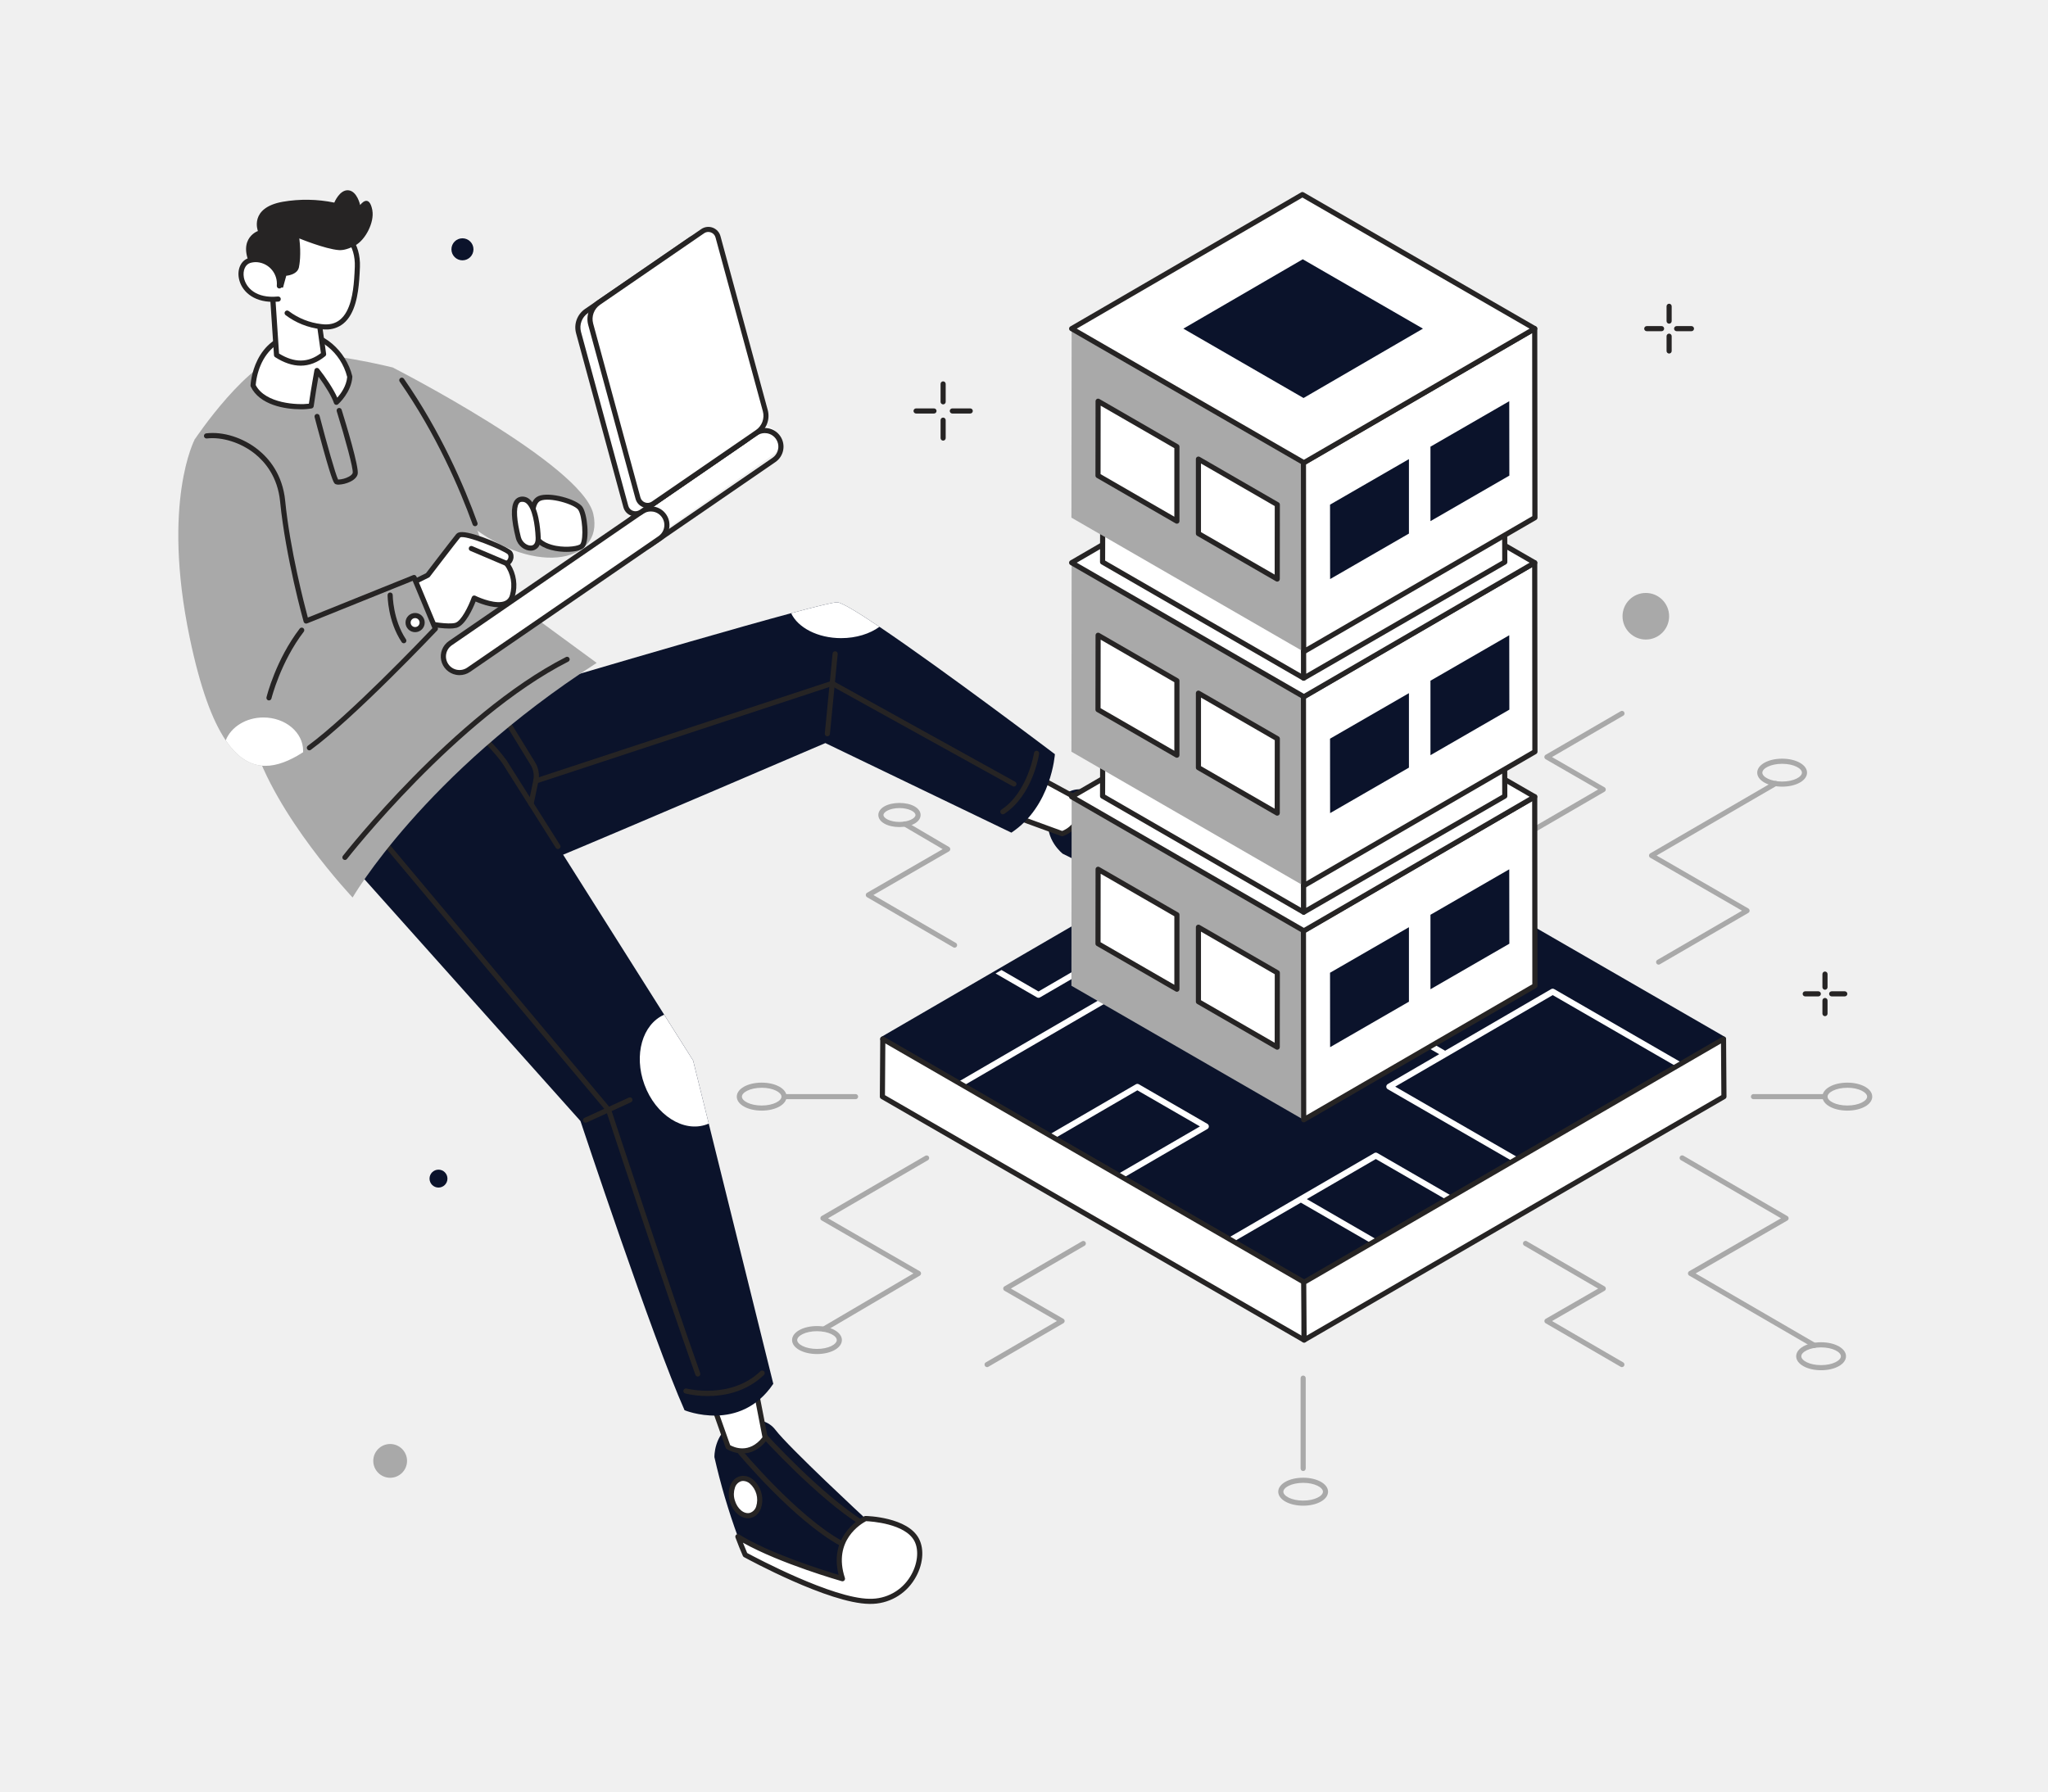
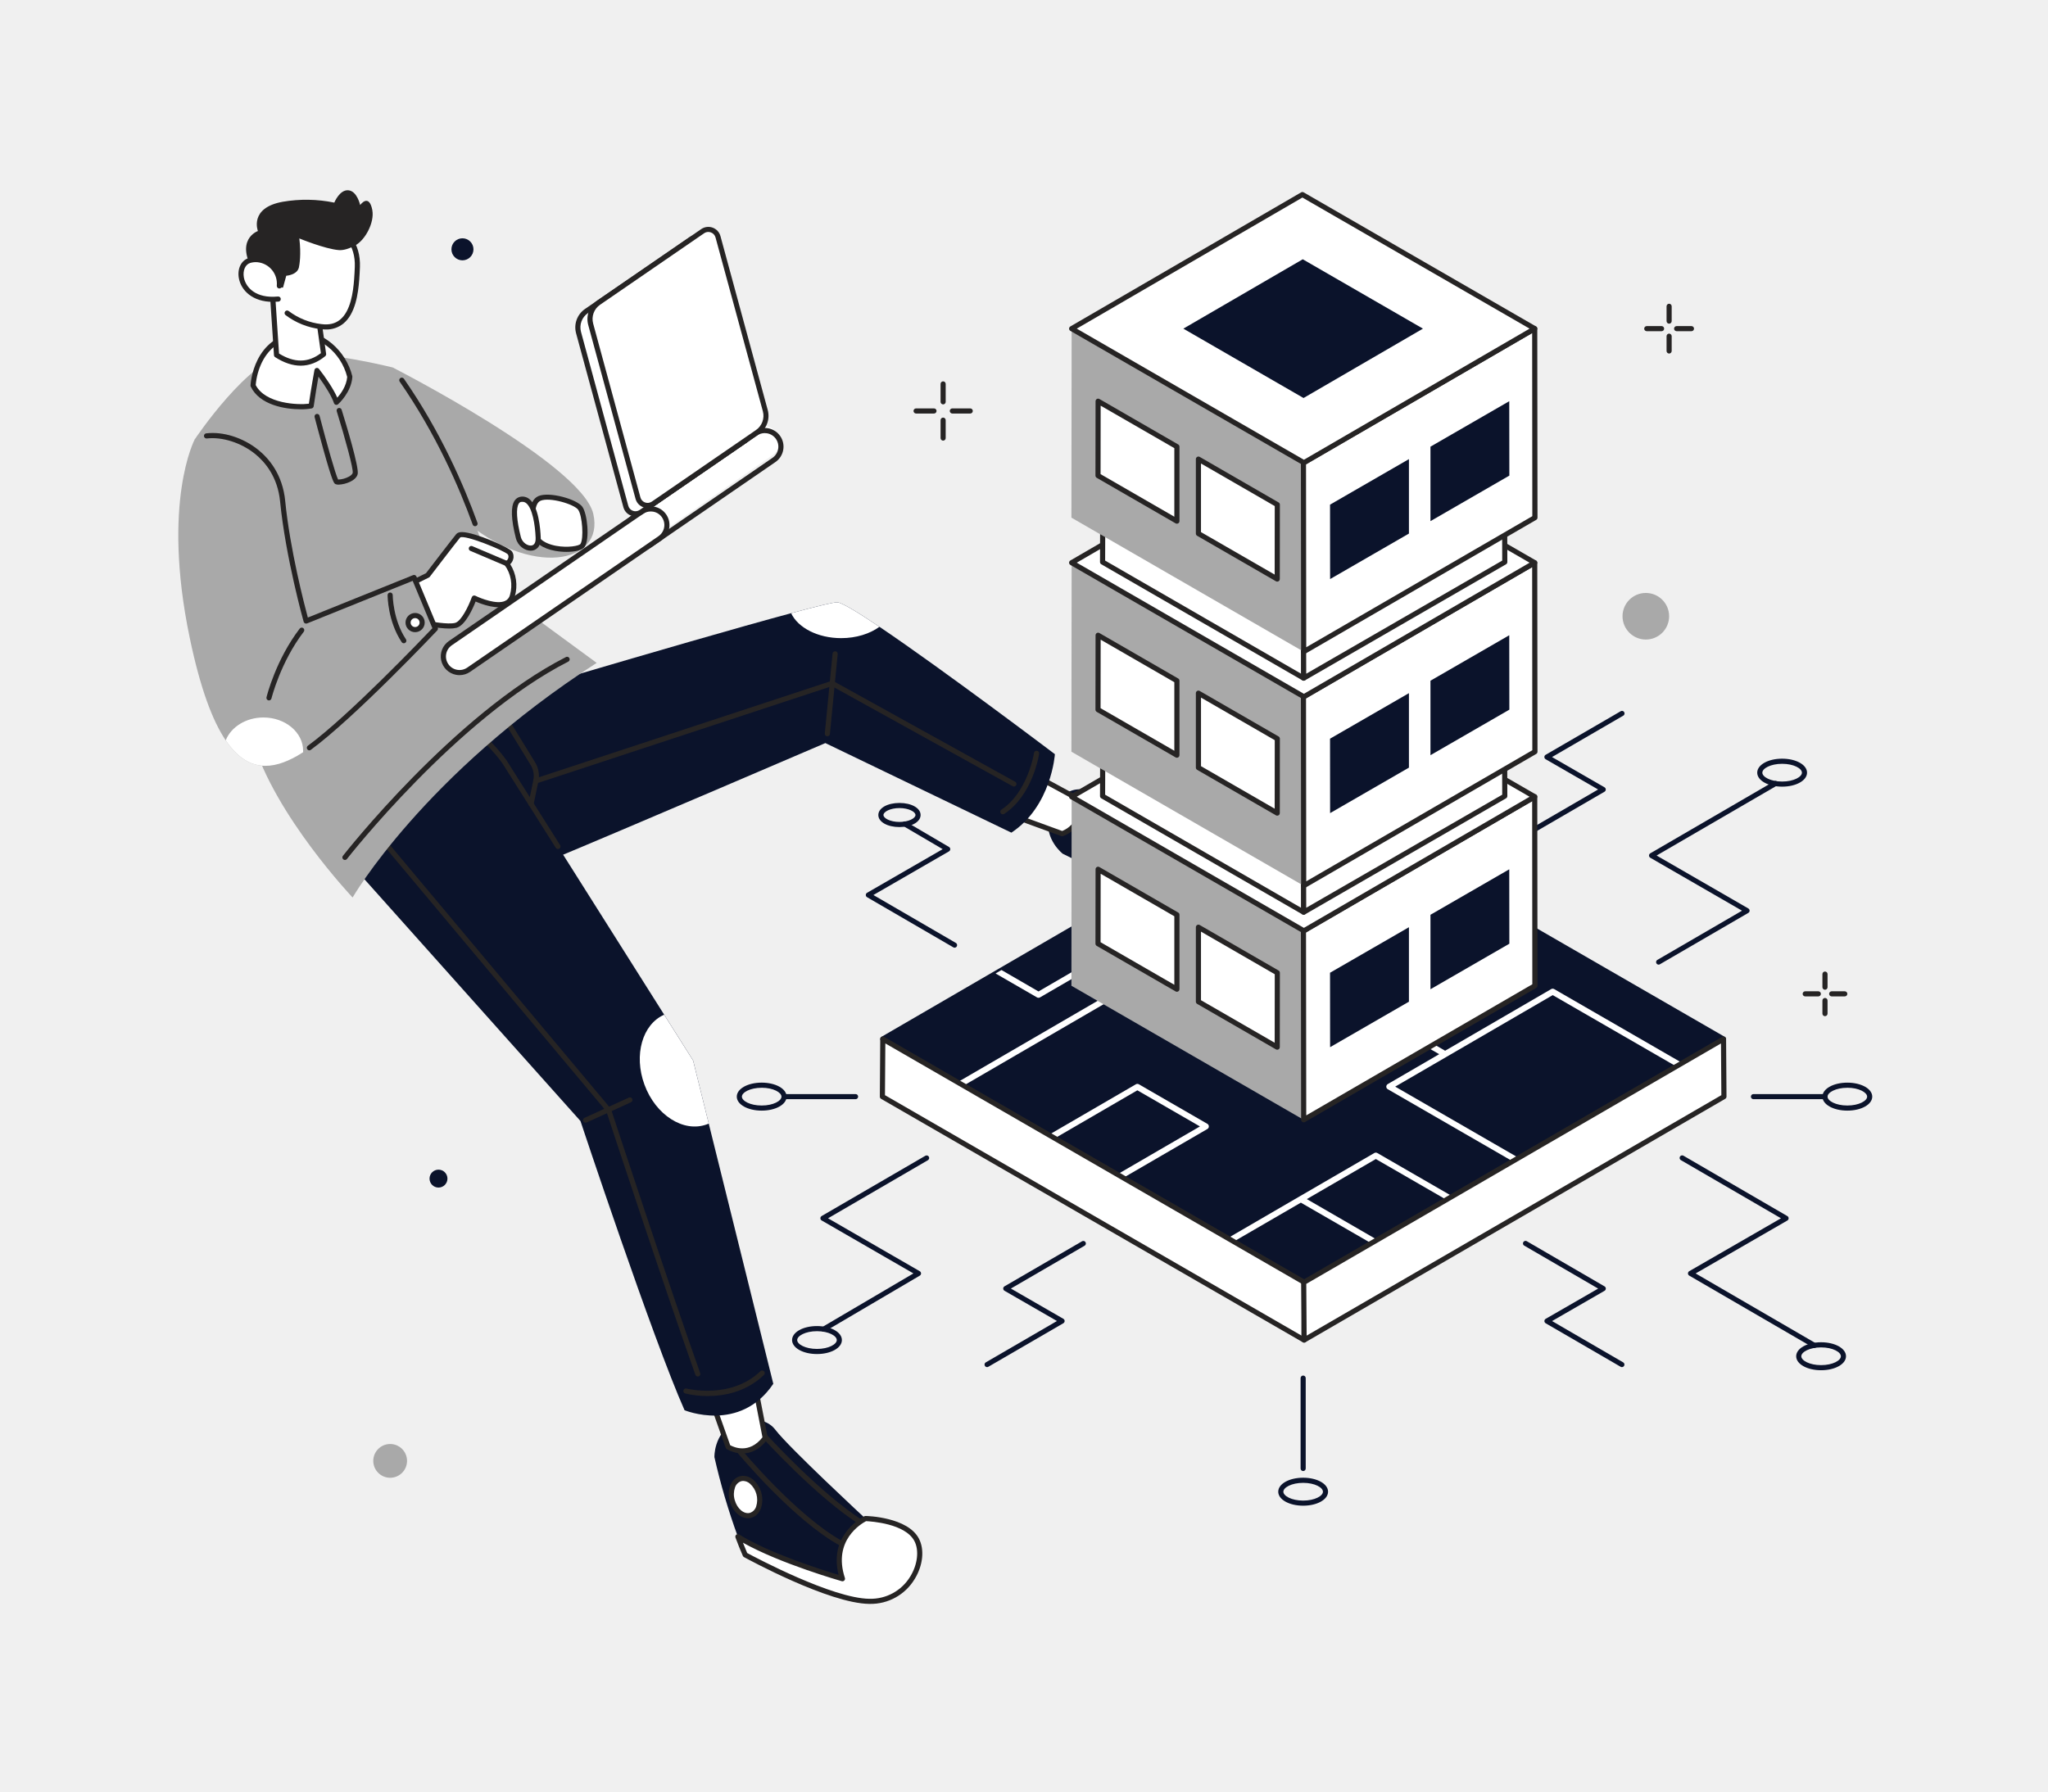
<svg xmlns="http://www.w3.org/2000/svg" id="LEFT_FEET" data-name="LEFT FEET" viewBox="0 0 1600 1400">
  <defs>
-     <style>.cls-1{fill:#0B132B;}.cls-2{fill:#fff;}.cls-3{fill:#262424;}.cls-4{fill:#a9a9a9;}.cls-5{fill:#a9a9a9;}.cls-6{isolation:isolate;}</style>
+     <style>.cls-1{fill:#0B132B;}.cls-2{fill:#fff;}.cls-3{fill:#262424;}.cls-4{fill:#a9a9a9;}.cls-5{fill:#0B132B;}.cls-6{isolation:isolate;}</style>
  </defs>
  <path class="cls-1" d="M994.17,645.56c-20.21,23.94-89.78,51.66-89.78,51.66-4.84-1.41-9.72-3-14.52-4.62a508.81,508.81,0,0,1-59.62-25.47s-14.3-11-11-28.55c0,0,7.33-22.48,24.92-21.79s98.24-10.09,98.24-10.09,20.68-24,38.32-20.23S1014.38,621.61,994.17,645.56Z" />
  <ellipse class="cls-2" cx="869.77" cy="668.23" rx="10.78" ry="14.83" transform="translate(-93.73 1192.35) rotate(-66.08)" />
  <path class="cls-3" d="M873,681.76a20.91,20.91,0,0,1-8.44-1.84,19.91,19.91,0,0,1-9.23-8c-2.06-3.57-2.41-7.31-1-10.54s4.44-5.49,8.47-6.35a19.92,19.92,0,0,1,12.1,1.49h0c8.48,3.76,13.06,12.07,10.2,18.51C883.24,679.36,878.49,681.76,873,681.76Zm-6.55-23.08a13.26,13.26,0,0,0-2.78.29,6.89,6.89,0,0,0-4.87,11,15.9,15.9,0,0,0,7.38,6.31c6.47,2.87,13.33,1.6,15.29-2.83s-1.7-10.36-8.17-13.23h0A17.06,17.06,0,0,0,866.47,658.68Z" />
  <path class="cls-3" d="M840.77,643.35a2,2,0,0,1,0-4c0.68,0,68-.27,105.77-15.24a2,2,0,1,1,1.47,3.72c-38.47,15.25-104.44,15.52-107.23,15.52h0Z" />
  <path class="cls-2" d="M994.17,645.56c-20.21,23.94-89.78,51.66-89.78,51.66-4.84-1.41-9.72-3-14.52-4.62,31.84-10.64,77.3-42.1,77.3-42.1-32.71-12.74-24.78-43.8-24.78-43.8s20.68-24,38.32-20.23S1014.38,621.61,994.17,645.56Z" />
  <path class="cls-3" d="M904.39,699.23a2,2,0,0,1-.56-0.08c-4.72-1.37-9.64-2.94-14.62-4.65a2,2,0,0,1,0-3.79c26.53-8.87,63.13-32.67,73.78-39.8-30-14-22.65-44.38-22.56-44.7a2,2,0,0,1,.42-0.81c0.88-1,21.66-24.85,40.25-20.88,9.45,2,18.17,10.92,22.21,22.7,4.74,13.82,2,28.27-7.64,39.64h0c-20.3,24-87.71,51.09-90.57,52.23A2,2,0,0,1,904.39,699.23ZM896,692.54c2.82,0.92,5.61,1.78,8.33,2.58,7-2.85,69.72-28.76,88.36-50.84a36.19,36.19,0,0,0,6.91-35.76c-3.54-10.31-11.27-18.38-19.25-20.08-15.17-3.24-33.45,16.31-36.07,19.22-0.84,3.88-5.21,29.74,23.67,41a2,2,0,0,1,.41,3.51C967.88,652.45,927.21,680.47,896,692.54Zm98.22-47h0Z" />
  <path class="cls-2" d="M797.43,639.66l32.38,11.82s18.28-5.65,13.07-26.82l-32.22-17.52Z" />
  <path class="cls-3" d="M829.81,653.48a2,2,0,0,1-.69-0.12l-32.38-11.82a2,2,0,0,1-1.17-2.63l13.23-32.52a2,2,0,0,1,2.81-1l32.22,17.52a2,2,0,0,1,1,1.28c5.61,22.74-14.21,29.15-14.42,29.21A2,2,0,0,1,829.81,653.48Zm-29.75-15,29.76,10.87c2.91-1.13,14.93-6.87,11.31-23.37l-29.46-16Z" />
  <path class="cls-1" d="M824.14,589.33s-2.66,40.66-34,61.33l-145.33-70s-160,68.67-214.67,91.33-196-54-90-112c0,0,195-58.51,277.93-80.82,19.92-5.37,33.36-8.64,36.07-8.51,3.53,0.17,16.1,7.81,32.93,19.14C736.92,523.36,824.14,589.33,824.14,589.33Z" />
  <path class="cls-2" d="M687.07,489.8c-7.48,5.45-18.12,8.86-29.93,8.86-18.29,0-33.79-8.19-39.07-19.49,19.92-5.37,33.36-8.64,36.07-8.51C657.67,470.83,670.24,478.47,687.07,489.8Z" />
  <path class="cls-3" d="M792.15,614.63a2,2,0,0,1-1-.25L649.94,536.17l-230.69,76a2,2,0,0,1-1.25-3.8L649.52,532.1a2,2,0,0,1,1.59.15l142,78.64A2,2,0,0,1,792.15,614.63Z" />
  <path class="cls-3" d="M646.37,575.36h-0.2a2,2,0,0,1-1.8-2.18l6.08-62.45a2,2,0,1,1,4,.39l-6.08,62.45A2,2,0,0,1,646.37,575.36Z" />
  <path class="cls-3" d="M783.48,636.33a2,2,0,0,1-1.11-3.67c20.65-13.66,25.41-44,25.46-44.29a2,2,0,0,1,4,.59c-0.2,1.32-5.05,32.38-27.21,47A2,2,0,0,1,783.48,636.33Z" />
  <path class="cls-1" d="M679.14,1251.33c-31.33-.34-97-36.34-97-36.34-2-4.63-3.9-9.38-5.68-14.14a508.81,508.81,0,0,1-18.32-62.19s-0.66-18,15-26.67c0,0,22-8.66,32.67,5.34s70.33,69.33,70.33,69.33,31.67,0.67,40,16.67S710.48,1251.66,679.14,1251.33Z" />
  <ellipse class="cls-2" cx="582.46" cy="1169.83" rx="10.78" ry="14.83" transform="translate(-293.52 200.08) rotate(-15.62)" />
  <path class="cls-3" d="M584.34,1186.4c-6,0-12-5.35-14.19-13.13a19.91,19.91,0,0,1,.27-12.19c1.44-3.86,4.1-6.51,7.51-7.46s7.06-.07,10.29,2.49a21,21,0,0,1,6.28,22.46c-1.44,3.86-4.1,6.51-7.51,7.47A9.82,9.82,0,0,1,584.34,1186.4Zm-3.7-29.15a6,6,0,0,0-1.62.22,7.58,7.58,0,0,0-4.84,5,15.89,15.89,0,0,0-.17,9.71c1.9,6.81,7.25,11.29,11.91,10a7.58,7.58,0,0,0,4.84-5,17,17,0,0,0-5-17.93A8.34,8.34,0,0,0,580.63,1157.25Z" />
  <path class="cls-3" d="M657.15,1208a2,2,0,0,1-1-.25c-36.25-20-78.46-70.66-80.24-72.81a2,2,0,0,1,3.08-2.55c0.43,0.52,43.51,52.27,79.09,71.86A2,2,0,0,1,657.15,1208Z" />
  <path class="cls-3" d="M673.81,1192.33a2,2,0,0,1-1.06-.3c-34.51-21.57-77-68.55-77.43-69a2,2,0,1,1,3-2.68c0.42,0.47,42.55,47,76.57,68.31A2,2,0,0,1,673.81,1192.33Z" />
  <path class="cls-2" d="M679.14,1251.33c-31.33-.34-97-36.34-97-36.34-2-4.63-3.9-9.38-5.68-14.14,28.48,17.78,81.68,32.81,81.68,32.81-11-33.33,18-47,18-47s31.67,0.67,40,16.67S710.48,1251.66,679.14,1251.33Z" />
  <path class="cls-3" d="M679.61,1253.33h-0.48c-31.47-.34-95.24-35.11-97.94-36.59a2,2,0,0,1-.87-1c-2-4.53-3.88-9.31-5.72-14.23a2,2,0,0,1,2.93-2.4c23.73,14.82,65.39,27.88,77.67,31.56-8.29-32,19.81-45.72,20.1-45.86a2,2,0,0,1,.9-0.19c1.34,0,33,.89,41.73,17.75,4.47,8.57,3.15,21-3.36,31.57A40.07,40.07,0,0,1,679.61,1253.33Zm-0.44-4a36.1,36.1,0,0,0,32-17.44c5.7-9.29,7-20.4,3.23-27.63-7.16-13.75-33.87-15.41-37.79-15.58-3.53,1.83-26.25,14.92-16.54,44.36a2,2,0,0,1-2.44,2.55c-0.5-.14-48-13.66-77.21-30.09,1.09,2.76,2.2,5.46,3.32,8.07,6.67,3.59,66.56,35.45,95.46,35.77h0Z" />
  <path class="cls-2" d="M557.31,1098.16l11.5,32.5s16,10.5,29-7l-7-36Z" />
  <path class="cls-3" d="M580.1,1135.75a25,25,0,0,1-12.38-3.42,2,2,0,0,1-.79-1l-11.5-32.5a2,2,0,0,1,1.29-2.58l33.5-10.5a2,2,0,0,1,2.56,1.53l7,36a2,2,0,0,1-.36,1.57C593.06,1133.41,586,1135.75,580.1,1135.75Zm-9.64-6.44c2.73,1.53,14.8,7.14,25.22-6.15l-6.4-32.92-29.39,9.21Z" />
  <path class="cls-1" d="M604.14,1081.33c-26,38.66-69.33,20.66-69.33,20.66-24.67-55.33-81.33-226-81.33-226l-184-206s-38-78.66,19.33-111.33,105.33,36.67,105.33,36.67L518.88,792.88l22.6,35.78L553.71,878Z" />
  <path class="cls-3" d="M435.91,663.47a2,2,0,0,1-1.69-.93L392.45,596.4c-0.08-.11-12.58-18-32-30.95a2,2,0,0,1,2.22-3.33,136.53,136.53,0,0,1,33.11,32.07l41.81,66.21A2,2,0,0,1,435.91,663.47Z" />
  <path class="cls-3" d="M414.88,630.17a2,2,0,0,1-2-2.41l3.75-17.91a16.59,16.59,0,0,0-2.11-12.13L387.11,553a2,2,0,0,1,3.41-2.09L418,595.62a20.57,20.57,0,0,1,2.62,15l-3.75,17.91A2,2,0,0,1,414.88,630.17Z" />
  <path class="cls-2" d="M553.71,878c-0.5.22-1,.43-1.53,0.62-18.14,6.67-40-7.25-48.72-31.09-8.5-23.14-1.59-47.14,15.42-54.61l22.6,35.78Z" />
  <path class="cls-3" d="M545.15,1075.66a2,2,0,0,1-1.88-1.33c-23.77-66.81-67-198-69.56-205.93L287.95,646.61A2,2,0,0,1,291,644L477,866.13a2,2,0,0,1,.37.66c0.45,1.37,45.27,137.69,69.65,206.2A2,2,0,0,1,545.15,1075.66Z" />
  <path class="cls-3" d="M457.48,877.33a2,2,0,0,1-.83-3.82l34.67-15.83a2,2,0,1,1,1.66,3.64l-34.67,15.83A2,2,0,0,1,457.48,877.33Z" />
  <path class="cls-3" d="M552.82,1090.9a74.09,74.09,0,0,1-17.52-2,2,2,0,0,1,1-3.87c0.34,0.09,34.56,8.75,57.77-13.51a2,2,0,0,1,2.77,2.89C582.84,1087.89,565.52,1090.9,552.82,1090.9Z" />
  <path class="cls-4" d="M306.81,287.16S454.5,362.55,463.5,401.55s-49.19,50.61-103.19,3.11S306.81,287.16,306.81,287.16Z" />
  <path class="cls-2" d="M421.48,389.5c-6.32,2.69-6.5,14.17-3.33,28s33.67,13.67,37,8.67,1.83-23.83-1.83-29S429.31,386.16,421.48,389.5Z" />
  <path class="cls-3" d="M442.61,431.26a50,50,0,0,1-8.86-.79c-9.88-1.81-16.12-6.26-17.55-12.54-2.7-11.79-4.11-26.62,4.5-30.29h0c8.54-3.63,30.05,2.44,34.25,8.35,4,5.68,5.83,25.33,1.87,31.27C455,430,449.06,431.26,442.61,431.26Zm-20.34-39.93c-4.59,2-5.41,11.57-2.17,25.71,1.48,6.46,10.54,8.79,14.37,9.49,9.27,1.7,18,0,19-1.49,2.72-4.08,1.51-22.07-1.8-26.73-3-4.23-22.16-10.07-29.42-7h0Z" />
  <path class="cls-2" d="M407,390.16c-8.39,1.4-4.33,20.83-2,30s16,12.5,15.5,0S417,388.5,407,390.16Z" />
  <path class="cls-3" d="M414.63,430.33c-4.61,0-10-3.61-11.59-9.68-3.77-14.79-4.13-24.67-1.07-29.35a6.84,6.84,0,0,1,4.68-3.12h0a8.5,8.5,0,0,1,7,1.89c7.09,5.77,8.52,22.91,8.8,30,0.34,8.48-5,9.93-6.65,10.17A8.26,8.26,0,0,1,414.63,430.33Zm-7.32-38.2a2.83,2.83,0,0,0-2,1.36c-2.31,3.55-1.73,13.09,1.6,26.17,1.1,4.32,5.31,7.06,8.33,6.62s3.32-4,3.23-6c-0.42-10.54-2.57-23.19-7.33-27.06a4.53,4.53,0,0,0-3.84-1h0Z" />
  <path class="cls-4" d="M275.48,701.33s55.33-96,190.67-183.33l-80-58.67s-18.67-90.17-79.33-172.17c0,0-52-13.17-82-10.5s-72.67,66.67-72.67,66.67,28,176.68,45.33,235.35S275.48,701.33,275.48,701.33Z" />
  <path class="cls-3" d="M264.54,378.72a6,6,0,0,1-2.36-.39c-1.22-.54-2.27-1-9.58-27.16-3.5-12.5-6.76-25-6.79-25.16a2,2,0,1,1,3.87-1c5.64,21.68,12.46,45.85,14.47,49.73a19.12,19.12,0,0,0,8.49-2.31c1.64-.92,2.67-1.95,2.91-2.9,0.63-3-5.85-26.86-12.47-48.17a2,2,0,0,1,3.82-1.19c3.26,10.51,13.82,45.18,12.53,50.33-0.58,2.31-2.57,4.35-5.77,5.91A23.36,23.36,0,0,1,264.54,378.72Z" />
  <path class="cls-3" d="M269.48,672a2,2,0,0,1-1.58-3.23c0.86-1.1,86.8-110.77,174.19-155.3a2,2,0,1,1,1.82,3.56c-86.6,44.12-172,153.09-172.84,154.19A2,2,0,0,1,269.48,672Z" />
  <path class="cls-3" d="M371.14,411.2a2,2,0,0,1-1.88-1.32c-10.19-28.2-28.35-70.46-57-111.65a2,2,0,1,1,3.29-2.28c28.87,41.54,47.18,84.15,57.45,112.57A2,2,0,0,1,371.14,411.2Z" />
  <path class="cls-2" d="M273.31,294.41c-0.74,11.26-10.47,20-10.47,20-2-6.18-8.5-16.43-15.17-24.88,0,0-2.76,15-4.55,27.69-7.37,1.55-37.09,1.37-45.37-16,0,0,1.37-37.33,37-40C250.07,260.14,268.42,274.3,273.31,294.41Z" />
  <path class="cls-3" d="M235,319.83c-12.35,0-32.2-3.31-39.09-17.73a2,2,0,0,1-.19-0.94c0-.39,1.86-39.15,38.84-41.88,17.16-1.27,35.78,14.59,40.66,34.65a2,2,0,0,1,.05.6c-0.78,11.94-10.71,21-11.13,21.34a2,2,0,0,1-3.23-.86c-1.61-4.87-6.31-12.85-12.1-20.68-1,5.41-2.56,14.84-3.74,23.15a2,2,0,0,1-1.57,1.68A44.86,44.86,0,0,1,235,319.83Zm-35.26-19c7.54,14.72,33.1,15.73,41.57,14.64,1.77-12.23,4.33-26.17,4.35-26.32a2,2,0,0,1,3.54-.88c5.24,6.64,11.3,15.67,14.32,22.49,2.7-3.07,7.15-9.13,7.73-16.18-5-20-22.82-32.32-36.4-31.31-14,1-24.18,7.72-30.21,19.86A50.62,50.62,0,0,0,199.78,300.83Z" />
  <path class="cls-2" d="M318.65,457.16l15.5-7.67s20-26.17,23.83-30.83,38.33,10.67,40.33,13.33,0.5,7.17-2.5,8.33a29,29,0,0,1,4.5,25.17c-4.17,14.67-29.83,1.83-29.83,1.83s-6.83,19.33-14.33,21.33-27.33-2.5-27.33-2.5Z" />
  <path class="cls-3" d="M351,491.16c-9.09,0-22-2.9-22.66-3.05a2,2,0,0,1-1.44-1.29l-10.17-29a2,2,0,0,1,1-2.45l15.08-7.46c2.55-3.33,20-26.12,23.59-30.52,0.93-1.13,2.5-1.66,4.78-1.6,10.09,0.22,36.46,12,38.7,15a7.17,7.17,0,0,1,1,6.33,8.11,8.11,0,0,1-2.27,3.75,31,31,0,0,1,3.6,25.17,10.73,10.73,0,0,1-6.15,7.26c-7.68,3.38-19.73-1.17-24.49-3.25-2.1,5.38-8,18.69-14.94,20.55A22.77,22.77,0,0,1,351,491.16Zm-20.7-6.71c6.11,1.31,19.89,3.72,25.3,2.28,4.72-1.26,10.46-13,13-20.07a2,2,0,0,1,2.78-1.12c4.23,2.11,16.62,7,23.11,4.1a6.81,6.81,0,0,0,3.91-4.69,26.8,26.8,0,0,0-4.12-23.35,2,2,0,0,1,.82-3.13,3.64,3.64,0,0,0,2-2.44,3.26,3.26,0,0,0-.35-2.83c-3.08-3.11-33.64-15.6-37.25-13.2-3.7,4.52-23.53,30.45-23.73,30.72a2,2,0,0,1-.7.58l-13.91,6.88Z" />
  <path class="cls-3" d="M395.81,442.33a2,2,0,0,1-.78-0.16l-27.5-11.67a2,2,0,1,1,1.56-3.68l27.5,11.67A2,2,0,0,1,395.81,442.33Z" />
  <path class="cls-4" d="M340.14,491.33s-70.21,74.45-103.36,96.46q-2.46,1.63-4.64,2.87C213,601.48,193.59,604,176.35,578.54,166,563.24,156.41,537.81,148.14,498c-22-106,4-154.66,4-154.66,18.67-9.67,64.34,4.33,68.67,48.33s18.33,93.67,18.33,93.67l84.34-34Z" />
  <path class="cls-3" d="M241.7,586.35a2,2,0,0,1-1.18-3.61c31.93-23.39,89.44-83.58,97.28-91.84l-15.4-37-82.51,33.26a2,2,0,0,1-2.67-1.31c-0.14-.5-14.1-50.35-18.4-94-1.89-19.22-11.73-30.85-19.64-37.22-10.81-8.7-25.57-13.4-37.6-12a2,2,0,0,1-.47-4c13.24-1.57,28.79,3.35,40.58,12.83,8.51,6.85,19.09,19.34,21.12,39.94,3.76,38.18,15,81.17,17.68,91.17l82.26-33.16a2,2,0,0,1,2.59,1.09l16.66,40a2,2,0,0,1-.39,2.14c-0.64.68-64.29,68-98.72,93.26A2,2,0,0,1,241.7,586.35Z" />
  <path class="cls-3" d="M210.15,547.33a2,2,0,0,1-1.94-2.47c0.29-1.19,7.31-29.36,26-53.74a2,2,0,0,1,3.17,2.43c-18.18,23.7-25.24,52-25.31,52.26A2,2,0,0,1,210.15,547.33Z" />
  <path class="cls-2" d="M236.81,586.66c0,0.38,0,.75,0,1.13q-2.46,1.63-4.64,2.87C213,601.48,193.59,604,176.35,578.54c4.07-10.38,15.72-17.88,29.46-17.88C222.93,560.66,236.81,572.3,236.81,586.66Z" />
  <path class="cls-3" d="M315.48,502.66a2,2,0,0,1-1.67-.89c-10.88-16.32-11-35.95-11-36.78a2,2,0,0,1,2-2h0a2,2,0,0,1,2,2c0,0.19.14,19.28,10.33,34.56A2,2,0,0,1,315.48,502.66Z" />
  <circle class="cls-2" cx="324.31" cy="486.5" r="5.5" />
  <path class="cls-3" d="M324.31,494a7.5,7.5,0,1,1,7.5-7.5A7.51,7.51,0,0,1,324.31,494Zm0-11a3.5,3.5,0,1,0,3.5,3.5A3.5,3.5,0,0,0,324.31,483Z" />
  <path class="cls-2" d="M212.1,218l1.46,21.91L216,277.41c13,8.32,25.28,8.76,36.77-.6l-2.43-17.36-3.68-26.29Z" />
  <path class="cls-3" d="M234.91,285.74q-9.57,0-19.95-6.64a2,2,0,0,1-.92-1.55l-3.94-59.38a2,2,0,0,1,2.8-2l34.6,15.13a2,2,0,0,1,1.18,1.56l6.11,43.65a2,2,0,0,1-.72,1.83C248,283.28,241.63,285.74,234.91,285.74ZM218,276.26c12,7.41,22.76,7.31,32.7-.31l-5.79-41.41-30.56-13.37Z" />
  <path class="cls-2" d="M278.67,218.22c-1.37,18.1-6.06,39.82-27.8,37-25.85-3.35-42.95-21.13-43.8-45.62s10.09-38.59,39.5-36.53A45,45,0,0,1,254,174.2c17,4.12,25.84,17.9,25.2,34.34C279.08,211.52,278.94,214.8,278.67,218.22Z" />
  <path class="cls-3" d="M254.55,257.47a30.64,30.64,0,0,1-3.94-.26,56.2,56.2,0,0,1-27.53-11,2,2,0,0,1,2.47-3.15,52.2,52.2,0,0,0,25.58,10.21c6,0.77,10.73-.36,14.54-3.46,8.23-6.7,10.23-21.31,11-31.71,0.26-3.39.4-6.6,0.52-9.6,0.63-16.24-8.44-28.62-23.67-32.32a2,2,0,0,1,.94-3.89c17.2,4.17,27.44,18.11,26.73,36.36-0.11,2.9-.26,6.29-0.53,9.75-0.84,11.13-3,26.83-12.48,34.51A21,21,0,0,1,254.55,257.47Z" />
  <path class="cls-3" d="M199.52,214.4a75.28,75.28,0,0,0,8.58,9.86l13,0.48,2.54-9.26s8.23-.57,9.79-6.18a3.22,3.22,0,0,0,.1-0.39c0.39-1.83,1.87-10,.32-22.59,0,0,20,8.25,30.84,9.11,3.89,0.31,8.38-1.29,12.54-3.48,8.33-4.38,15.36-18.32,13.66-27.58l0-.18c-2.66-13.57-9.52-3.95-9.52-3.95s-2.31-10.92-9.2-11.54-11,9.63-11,9.63a108.27,108.27,0,0,0-40.29-.66c-26.47,4.73-19.39,22.86-19.39,22.86S182.06,187.29,199.52,214.4Z" />
  <path class="cls-2" d="M218.25,223.4c0.86-10.26-6.58-19.59-16.84-20.51a17.15,17.15,0,0,0-6.47.62c-12.59,3.74-8.52,33.18,22.45,30.14Z" />
  <path class="cls-3" d="M213.13,235.88c-15.78,0-24.64-8.83-26.48-18.26-1.47-7.51,1.78-14.25,7.74-16a19.22,19.22,0,0,1,7.21-.7,20.87,20.87,0,0,1,18.65,22.67,2,2,0,0,1-4-.33,16.86,16.86,0,0,0-15-18.35,15.22,15.22,0,0,0-5.72.55c-3.94,1.17-6,6-5,11.42,1.54,7.89,9.45,16.5,26.63,14.82a2,2,0,1,1,.39,4Q215.27,235.88,213.13,235.88Z" />
  <rect class="cls-2" x="477.62" y="369.75" width="142.84" height="25.21" rx="12.6" ry="12.6" transform="matrix(0.82, -0.57, 0.57, 0.82, -120.01, 378.23)" />
  <path class="cls-3" d="M500.6,430.28a14.76,14.76,0,0,1-2.69-.25,14.6,14.6,0,0,1-5.61-26.4L589.25,337a14.6,14.6,0,1,1,16.54,24.07h0l-96.95,66.63A14.5,14.5,0,0,1,500.6,430.28Zm96.89-91.85a10.53,10.53,0,0,0-6,1.87l-96.95,66.63a10.6,10.6,0,1,0,12,17.48l96.95-66.63,1.13,1.65-1.13-1.65a10.6,10.6,0,0,0-4.07-19.17A10.7,10.7,0,0,0,597.5,338.44Z" />
  <rect class="cls-2" x="330.46" y="449.02" width="206.51" height="25.21" rx="12.6" ry="12.6" transform="translate(-185.18 326.85) rotate(-34.5)" />
  <path class="cls-3" d="M359,527.57a14.76,14.76,0,0,1-2.69-.25,14.6,14.6,0,0,1-5.61-26.4L500.16,398.24a14.6,14.6,0,1,1,16.54,24.07L367.28,525A14.5,14.5,0,0,1,359,527.57ZM508.41,399.67a10.53,10.53,0,0,0-6,1.87L353,504.23a10.6,10.6,0,1,0,12,17.48L514.43,419a10.6,10.6,0,0,0-4.07-19.17A10.73,10.73,0,0,0,508.41,399.67Zm7.16,21h0Z" />
  <path class="cls-2" d="M539.51,187.15l-81.35,55.91A15.49,15.49,0,0,0,452,259.89l36.93,135.89a7.81,7.81,0,0,0,12,4.39l81.35-55.91a15.49,15.49,0,0,0,6.17-16.82L551.47,191.54A7.81,7.81,0,0,0,539.51,187.15Z" />
  <path class="cls-3" d="M496.48,403.56a9.89,9.89,0,0,1-3.41-.61A9.7,9.7,0,0,1,487,396.3L450.06,260.41a17.51,17.51,0,0,1,7-19l81.35-55.91,1.13,1.65-1.13-1.65a9.81,9.81,0,0,1,15,5.51l36.93,135.89a17.51,17.51,0,0,1-7,19L502,401.82A9.73,9.73,0,0,1,496.48,403.56Zm47.43-215.79a5.76,5.76,0,0,0-3.27,1l-81.35,55.91a13.5,13.5,0,0,0-5.38,14.65l36.93,135.89a5.81,5.81,0,0,0,8.9,3.27l81.35-55.91A13.5,13.5,0,0,0,586.47,328L549.54,192.06a5.74,5.74,0,0,0-3.61-3.93A5.85,5.85,0,0,0,543.92,187.77Z" />
  <path class="cls-2" d="M549,180.63l-81.35,55.91a15.49,15.49,0,0,0-6.17,16.82L498.4,389.26a7.81,7.81,0,0,0,12,4.39l81.35-55.91a15.49,15.49,0,0,0,6.17-16.82L561,185A7.81,7.81,0,0,0,549,180.63Z" />
  <path class="cls-3" d="M506,397a9.89,9.89,0,0,1-3.41-.61,9.7,9.7,0,0,1-6.09-6.64L459.54,253.89a17.51,17.51,0,0,1,7-19L547.86,179a9.81,9.81,0,0,1,15,5.51l36.93,135.89a17.51,17.51,0,0,1-7,19L511.5,395.3A9.73,9.73,0,0,1,506,397ZM553.4,181.25a5.76,5.76,0,0,0-3.27,1h0l-81.35,55.91a13.5,13.5,0,0,0-5.38,14.65l36.93,135.89a5.81,5.81,0,0,0,8.9,3.27l81.35-55.91A13.5,13.5,0,0,0,596,321.44L559,185.55a5.74,5.74,0,0,0-3.61-3.93A5.85,5.85,0,0,0,553.4,181.25Zm-4.41-.62h0Z" />
  <path class="cls-3" d="M1425.77,773.42a2,2,0,0,1-2-2V761.18a2,2,0,0,1,4,0v10.24A2,2,0,0,1,1425.77,773.42Z" />
  <path class="cls-3" d="M1441.21,778.62H1431a2,2,0,0,1,0-4h10.24A2,2,0,0,1,1441.21,778.62Z" />
  <path class="cls-3" d="M1425.77,794.07a2,2,0,0,1-2-2V781.83a2,2,0,1,1,4,0v10.24A2,2,0,0,1,1425.77,794.07Z" />
  <path class="cls-3" d="M1420.56,778.62h-10.24a2,2,0,0,1,0-4h10.24A2,2,0,0,1,1420.56,778.62Z" />
  <path class="cls-3" d="M736.82,316a2,2,0,0,1-2-2V300a2,2,0,1,1,4,0v14A2,2,0,0,1,736.82,316Z" />
  <path class="cls-3" d="M758,323.14H744a2,2,0,1,1,0-4h14A2,2,0,0,1,758,323.14Z" />
  <path class="cls-3" d="M736.82,344.32a2,2,0,0,1-2-2v-14a2,2,0,0,1,4,0v14A2,2,0,0,1,736.82,344.32Z" />
  <path class="cls-3" d="M729.68,323.14h-14a2,2,0,1,1,0-4h14A2,2,0,0,1,729.68,323.14Z" />
  <path class="cls-3" d="M1304,252.93a2,2,0,0,1-2-2V239.35a2,2,0,0,1,4,0v11.58A2,2,0,0,1,1304,252.93Z" />
  <path class="cls-3" d="M1321.45,258.81h-11.58a2,2,0,0,1,0-4h11.58A2,2,0,0,1,1321.45,258.81Z" />
  <path class="cls-3" d="M1304,276.27a2,2,0,0,1-2-2V262.7a2,2,0,0,1,4,0v11.58A2,2,0,0,1,1304,276.27Z" />
  <path class="cls-3" d="M1298.11,258.81h-11.58a2,2,0,0,1,0-4h11.58A2,2,0,0,1,1298.11,258.81Z" />
  <circle class="cls-1" cx="361.29" cy="194.82" r="8.61" />
  <circle class="cls-4" cx="1285.8" cy="481.55" r="18.2" />
  <circle class="cls-4" cx="304.81" cy="1141.58" r="13.19" />
  <circle class="cls-1" cx="342.57" cy="921" r="7" />
  <path class="cls-5" d="M771.17,1068.31a2,2,0,0,1-1-3.73l55.59-32.3-41-23.64a2,2,0,0,1,0-3.46l60.66-35.25a2,2,0,0,1,2,3.46l-57.67,33.52,41,23.64a2,2,0,0,1,0,3.46l-58.57,34A2,2,0,0,1,771.17,1068.31Z" />
  <path class="cls-5" d="M643.51,1040.64a2,2,0,0,1-1-3.72l71.11-41.83L641.92,953.7a2,2,0,0,1,0-3.46L723,903.11a2,2,0,0,1,2,3.46L646.91,952l71.66,41.37a2,2,0,0,1,0,3.46l-74.07,43.57A2,2,0,0,1,643.51,1040.64Z" />
  <path class="cls-5" d="M638.27,1058.08c-10.91,0-19.46-4.8-19.46-10.93s8.55-10.93,19.46-10.93,19.46,4.8,19.46,10.93S649.18,1058.08,638.27,1058.08Zm0-17.85c-9.11,0-15.46,3.65-15.46,6.93s6.35,6.93,15.46,6.93,15.46-3.65,15.46-6.93S647.38,1040.23,638.27,1040.23Z" />
  <path class="cls-5" d="M668.42,858.94H612.53a2,2,0,0,1,0-4h55.88A2,2,0,0,1,668.42,858.94Z" />
  <path class="cls-5" d="M595.07,867.87c-10.91,0-19.46-4.8-19.46-10.93S584.15,846,595.07,846s19.46,4.8,19.46,10.93S606,867.87,595.07,867.87Zm0-17.85c-9.11,0-15.46,3.65-15.46,6.93s6.35,6.93,15.46,6.93,15.46-3.65,15.46-6.93S604.18,850,595.07,850Z" />
  <path class="cls-5" d="M1267.13,1068.31a2,2,0,0,1-1-.27l-58.57-34a2,2,0,0,1,0-3.46l41-23.64-57.67-33.52a2,2,0,1,1,2-3.46l60.66,35.25a2,2,0,0,1,0,3.46l-41,23.64,55.59,32.3A2,2,0,0,1,1267.13,1068.31Z" />
  <path class="cls-5" d="M1417.49,1053.3a2,2,0,0,1-1-.27l-96.77-56.23a2,2,0,0,1,0-3.46L1391.39,952l-78.11-45.39a2,2,0,1,1,2-3.46l81.09,47.13a2,2,0,0,1,0,3.46l-71.66,41.37,93.78,54.5A2,2,0,0,1,1417.49,1053.3Z" />
  <path class="cls-5" d="M1422.73,1070.74c-10.91,0-19.46-4.8-19.46-10.93s8.55-10.93,19.46-10.93,19.46,4.8,19.46,10.93S1433.64,1070.74,1422.73,1070.74Zm0-17.85c-9.11,0-15.46,3.65-15.46,6.93s6.35,6.93,15.46,6.93,15.46-3.65,15.46-6.93S1431.84,1052.89,1422.73,1052.89Z" />
  <path class="cls-5" d="M1191.86,654.17a2,2,0,0,1-1-3.73l57.67-33.52-41-23.64a2,2,0,0,1,0-3.46l58.57-34a2,2,0,1,1,2,3.46l-55.59,32.3,41,23.64a2,2,0,0,1,0,3.46l-60.66,35.25A2,2,0,0,1,1191.86,654.17Z" />
  <path class="cls-5" d="M1295.82,753.81a2,2,0,0,1-1-3.73l66.13-38.44-71.66-41.37a2,2,0,0,1,0-3.46L1386,610.57a2,2,0,1,1,2,3.46l-93.78,54.5,71.66,41.37a2,2,0,0,1,0,3.46l-69.12,40.17A2,2,0,0,1,1295.82,753.81Z" />
  <path class="cls-5" d="M1392.29,614.71c-10.91,0-19.46-4.8-19.46-10.93s8.55-10.93,19.46-10.93,19.46,4.8,19.46,10.93S1403.2,614.71,1392.29,614.71Zm0-17.85c-9.11,0-15.46,3.65-15.46,6.93s6.35,6.93,15.46,6.93,15.46-3.65,15.46-6.93S1401.4,596.86,1392.29,596.86Z" />
  <path class="cls-5" d="M745.8,740.55a2,2,0,0,1-1-.27l-67.4-39.17a2,2,0,0,1,0-3.46l59.07-34.1L706,645.67a2,2,0,1,1,2-3.45l33.39,19.61a2,2,0,0,1,0,3.46l-59.05,34.1,64.41,37.43A2,2,0,0,1,745.8,740.55Z" />
  <path class="cls-5" d="M702.71,646.29c-9.41,0-16.51-4-16.51-9.42s7.1-9.42,16.51-9.42,16.51,4,16.51,9.42S712.12,646.29,702.71,646.29Zm0-14.84c-7.16,0-12.51,2.86-12.51,5.42s5.35,5.42,12.51,5.42,12.51-2.86,12.51-5.42S709.87,631.45,702.71,631.45Z" />
  <path class="cls-5" d="M1425.77,858.94h-55.88a2,2,0,0,1,0-4h55.88A2,2,0,0,1,1425.77,858.94Z" />
  <path class="cls-5" d="M1443.23,867.87c-10.91,0-19.46-4.8-19.46-10.93s8.55-10.93,19.46-10.93,19.46,4.8,19.46,10.93S1454.14,867.87,1443.23,867.87Zm0-17.85c-9.11,0-15.46,3.65-15.46,6.93s6.35,6.93,15.46,6.93,15.46-3.65,15.46-6.93S1452.34,850,1443.23,850Z" />
  <path class="cls-5" d="M1018.09,1149.52a2,2,0,0,1-2-2v-70.63a2,2,0,0,1,4,0v70.63A2,2,0,0,1,1018.09,1149.52Z" />
  <path class="cls-5" d="M1018.09,1176.59c-10.91,0-19.46-4.8-19.46-10.93s8.55-10.93,19.46-10.93,19.46,4.8,19.46,10.93S1029,1176.59,1018.09,1176.59Zm0-17.85c-9.11,0-15.46,3.65-15.46,6.93s6.35,6.93,15.46,6.93,15.46-3.65,15.46-6.93S1027.2,1158.74,1018.09,1158.74Z" />
  <g class="cls-6">
    <polygon class="cls-1" points="1346.48 811.9 1019.15 1002.13 689.69 811.91 1017.02 621.69 1346.48 811.9" />
    <path class="cls-1" d="M1019.15,1004.12a2,2,0,0,1-1-.27L688.69,813.64a2,2,0,0,1,0-3.46L1016,620a2,2,0,0,1,2,0l329.46,190.21a2,2,0,0,1,0,3.46l-327.33,190.22A2,2,0,0,1,1019.15,1004.12ZM693.68,811.91l325.46,187.91,323.35-187.91L1017,624Z" />
    <path class="cls-2" d="M943.26,878.2l-53.53-30.91a2.31,2.31,0,0,0-2.33,0l-68,39.52,4.65,2.68L888.56,852l48.89,28.22-32,18.57L872.92,917.7l4.65,2.69,30.25-17.58,35.45-20.58a2.35,2.35,0,0,0,1.15-2A2.32,2.32,0,0,0,943.26,878.2Z" />
    <path class="cls-2" d="M1074.87,905.7L1020.94,937,1076.23,969l-4.65,2.7-55.29-31.92L963.86,970.2h0l-4.65-2.68L1015.13,935l58.56-34a2.34,2.34,0,0,1,2.34,0l58.76,33.93-4.63,2.69Z" />
    <path class="cls-2" d="M1314.23,830.64l-4.63,2.7-96.54-55.73-82.88,48.18L1090,849.12l96.53,55.73-4.65,2.7-97.69-56.41a2.32,2.32,0,0,1-1.16-2,2.35,2.35,0,0,1,1.15-2l40.2-23.37L959.14,728.37l-206.39,120-4.65-2.69L958,723.66l0.06,0,0.24-.1,0.19-.07,0.23-.06,0.21,0h0.44l0.24,0,0.21,0a1.47,1.47,0,0,1,.21.07l0.22,0.1,0.07,0L1129,821.07l82.87-48.17a2.31,2.31,0,0,1,2.33,0Z" />
    <path class="cls-2" d="M1158.43,703.32l-31.71,18.43-6.93-4-58.06-33.52,31.71-18.43-4.65-2.68-31.71,18.43-71.77-41.44-4.65,2.7,75.25,43.44,69.63,40.2a2.18,2.18,0,0,0,.57.23,2.09,2.09,0,0,0,.59.08l0.2,0a2.15,2.15,0,0,0,.4-0.06,1.34,1.34,0,0,0,.2-0.07,2.47,2.47,0,0,0,.36-0.16h0l35.2-20.46Z" />
    <path class="cls-2" d="M893.48,728.32L863.41,711l-4.65,2.7,28.91,16.68-76.35,44.37L782.41,758l-4.63,2.69,32.38,18.7a2.3,2.3,0,0,0,1.16.31,2.38,2.38,0,0,0,1.18-.31l81-47.07a2.35,2.35,0,0,0,1.15-2A2.3,2.3,0,0,0,893.48,728.32Z" />
    <polygon class="cls-2" points="1019.15 1002.13 1018.83 1047.15 689.37 856.94 689.69 811.91 1019.15 1002.13" />
    <path class="cls-3" d="M1018.83,1049.15a2,2,0,0,1-1-.27L688.37,858.67a2,2,0,0,1-1-1.75l0.32-45a2,2,0,0,1,3-1.72l329.46,190.21a2,2,0,0,1,1,1.75l-0.32,45A2,2,0,0,1,1018.83,1049.15ZM691.38,855.79l325.47,187.91,0.29-40.43L691.67,815.36Z" />
    <polygon class="cls-2" points="1018.51 1002.13 1018.83 1047.15 1346.8 856.94 1346.48 811.91 1018.51 1002.13" />
    <path class="cls-3" d="M1018.83,1049.15a2,2,0,0,1-2-2l-0.32-45a2,2,0,0,1,1-1.74l328-190.21a2,2,0,0,1,3,1.72l0.32,45a2,2,0,0,1-1,1.74l-328,190.21A2,2,0,0,1,1018.83,1049.15Zm1.69-45.88,0.29,40.42,324-187.9-0.29-40.42Z" />
  </g>
  <g class="cls-6">
    <polygon class="cls-2" points="1174.75 759.64 1018.65 850.35 861.53 759.64 1017.63 668.93 1174.75 759.64" />
    <path class="cls-3" d="M1018.65,852.35a2,2,0,0,1-1-.27L860.54,761.38a2,2,0,0,1,0-3.46l156.1-90.71a2,2,0,0,1,2,0l157.11,90.71a2,2,0,0,1,0,3.46l-156.1,90.72A2,2,0,0,1,1018.65,852.35ZM865.53,759.64L1018.65,848l152.11-88.4-153.12-88.4Z" />
  </g>
  <g class="cls-6">
    <polygon class="cls-4" points="1018.67 727.37 1018.5 875.05 837.04 770.29 837.22 622.6 1018.67 727.37" />
    <polygon class="cls-2" points="857.89 679.3 919.45 714.83 919.45 773.02 857.82 737.44 857.89 679.3" />
    <path class="cls-3" d="M919.45,775a2,2,0,0,1-1-.27l-61.63-35.58a2,2,0,0,1-1-1.74l0.08-58.14a2,2,0,0,1,3-1.73l61.56,35.53a2,2,0,0,1,1,1.73V773A2,2,0,0,1,919.45,775Zm-59.63-38.73,57.63,33.27V716l-57.56-33.23Z" />
    <polygon class="cls-2" points="997.9 760.13 997.84 818.29 936.27 782.74 936.27 724.55 997.9 760.13" />
    <path class="cls-3" d="M997.84,820.29a2,2,0,0,1-1-.27l-61.57-35.55a2,2,0,0,1-1-1.73V724.55a2,2,0,0,1,3-1.73L998.9,758.4a2,2,0,0,1,1,1.73l-0.06,58.16A2,2,0,0,1,997.84,820.29Zm-59.57-38.7,57.58,33.24,0.06-53.54L938.27,728v53.57Z" />
    <polygon class="cls-2" points="1018.32 727.37 1018.5 875.05 1199.13 770.29 1198.95 622.6 1018.32 727.37" />
    <path class="cls-3" d="M1018.5,877.05a2,2,0,0,1-2-2l-0.17-147.69a2,2,0,0,1,1-1.73L1198,620.87a2,2,0,0,1,3,1.73l0.17,147.69a2,2,0,0,1-1,1.73L1019.5,876.78A2,2,0,0,1,1018.5,877.05Zm1.83-148.54,0.17,143.07,176.63-102.44L1197,626.07Z" />
    <polygon class="cls-1" points="1179.1 679.3 1117.55 714.83 1117.55 773.02 1179.18 737.44 1179.1 679.3" />
    <polygon class="cls-1" points="1039.09 760.13 1039.15 818.29 1100.73 782.74 1100.73 724.55 1039.09 760.13" />
    <polygon class="cls-2" points="1198.95 622.6 1018.67 727.37 837.22 622.6 1017.5 517.84 1198.95 622.6" />
    <path class="cls-3" d="M1018.67,729.37a2,2,0,0,1-1-.27L836.22,624.34a2,2,0,0,1,0-3.46L1016.5,516.11a2,2,0,0,1,2,0L1200,620.87a2,2,0,0,1,0,3.46L1019.68,729.09A2,2,0,0,1,1018.67,729.37ZM841.21,622.6l177.46,102.46L1195,622.6,1017.5,520.15Z" />
    <polygon class="cls-2" points="1111.68 622.6 1018.39 676.81 924.49 622.6 1017.78 568.39 1111.68 622.6" />
    <path class="cls-3" d="M1018.39,678.81a2,2,0,0,1-1-.27l-93.9-54.21a2,2,0,0,1,0-3.46l93.29-54.21a2,2,0,0,1,2,0l93.9,54.21a2,2,0,0,1,0,3.46l-93.29,54.21A2,2,0,0,1,1018.39,678.81ZM928.48,622.6l89.9,51.91,89.3-51.9-89.9-51.91Z" />
  </g>
  <g class="cls-6">
    <polygon class="cls-2" points="1018.65 667.46 1018.5 712.81 861.38 622.1 861.53 576.75 1018.65 667.46" />
    <path class="cls-3" d="M1018.5,714.81a2,2,0,0,1-1-.27L860.38,623.84a2,2,0,0,1-1-1.74l0.15-45.35a2,2,0,0,1,3-1.73l157.11,90.71a2,2,0,0,1,1,1.74l-0.15,45.35A2,2,0,0,1,1018.5,714.81ZM863.39,621l153.12,88.4,0.14-40.75-153.12-88.4Z" />
    <polygon class="cls-2" points="1018.35 667.46 1018.5 712.81 1175.61 622.1 1175.46 576.75 1018.35 667.46" />
    <path class="cls-3" d="M1018.5,714.81a2,2,0,0,1-2-2l-0.15-45.35a2,2,0,0,1,1-1.74L1174.46,575a2,2,0,0,1,3,1.73l0.15,45.35a2,2,0,0,1-1,1.74L1019.5,714.55A2,2,0,0,1,1018.5,714.81Zm1.85-46.2,0.14,40.75L1173.61,621l-0.14-40.75Z" />
    <polygon class="cls-2" points="1174.75 576.74 1018.65 667.46 861.53 576.75 1017.63 486.03 1174.75 576.74" />
    <path class="cls-3" d="M1018.65,669.46a2,2,0,0,1-1-.27L860.54,578.48a2,2,0,0,1,0-3.46l156.1-90.72a2,2,0,0,1,2,0L1175.75,575a2,2,0,0,1,0,3.46l-156.1,90.72A2,2,0,0,1,1018.65,669.46ZM865.53,576.74l153.12,88.4,152.11-88.4-153.12-88.4Z" />
  </g>
  <g class="cls-6">
    <polygon class="cls-4" points="1018.67 544.47 1018.5 692.16 837.04 587.4 837.22 439.71 1018.67 544.47" />
    <polygon class="cls-2" points="857.89 496.4 919.45 531.93 919.45 590.12 857.82 554.55 857.89 496.4" />
    <path class="cls-3" d="M919.45,592.12a2,2,0,0,1-1-.27l-61.63-35.58a2,2,0,0,1-1-1.73l0.08-58.14a2,2,0,0,1,3-1.73l61.56,35.53a2,2,0,0,1,1,1.73v58.19A2,2,0,0,1,919.45,592.12Zm-59.63-38.73,57.63,33.27V533.09l-57.56-33.23Z" />
    <polygon class="cls-2" points="997.9 577.23 997.84 635.39 936.27 599.85 936.27 541.65 997.9 577.23" />
    <path class="cls-3" d="M997.84,637.39a2,2,0,0,1-1-.27l-61.57-35.55a2,2,0,0,1-1-1.73V541.66a2,2,0,0,1,3-1.73L998.9,575.5a2,2,0,0,1,1,1.73l-0.06,58.16A2,2,0,0,1,997.84,637.39Zm-59.57-38.7,57.58,33.24,0.06-53.54-57.63-33.27v53.57Z" />
    <polygon class="cls-2" points="1018.32 544.47 1018.5 692.16 1199.13 587.4 1198.95 439.71 1018.32 544.47" />
    <path class="cls-3" d="M1018.5,694.16a2,2,0,0,1-2-2l-0.17-147.69a2,2,0,0,1,1-1.73L1198,438a2,2,0,0,1,3,1.73l0.17,147.69a2,2,0,0,1-1,1.73L1019.5,693.89A2,2,0,0,1,1018.5,694.16Zm1.83-148.54,0.17,143.07,176.63-102.44L1197,443.18Z" />
    <polygon class="cls-1" points="1179.1 496.4 1117.55 531.93 1117.55 590.12 1179.18 554.55 1179.1 496.4" />
    <polygon class="cls-1" points="1039.09 577.23 1039.15 635.39 1100.73 599.85 1100.73 541.65 1039.09 577.23" />
    <polygon class="cls-2" points="1198.95 439.7 1018.67 544.47 837.22 439.71 1017.5 334.94 1198.95 439.7" />
    <path class="cls-3" d="M1018.67,546.47a2,2,0,0,1-1-.27L836.22,441.44a2,2,0,0,1,0-3.46L1016.5,333.21a2,2,0,0,1,2,0L1200,438a2,2,0,0,1,0,3.46L1019.68,546.2A2,2,0,0,1,1018.67,546.47ZM841.21,439.7l177.46,102.46L1195,439.71,1017.5,337.25Z" />
    <polygon class="cls-2" points="1111.68 439.7 1018.39 493.92 924.49 439.71 1017.78 385.49 1111.68 439.7" />
    <path class="cls-3" d="M1018.39,495.92a2,2,0,0,1-1-.27l-93.9-54.21a2,2,0,0,1,0-3.46l93.29-54.22a2,2,0,0,1,2,0l93.9,54.21a2,2,0,0,1,0,3.46l-93.29,54.22A2,2,0,0,1,1018.39,495.92ZM928.48,439.7l89.9,51.91,89.3-51.9-89.9-51.91Z" />
  </g>
  <g class="cls-6">
    <polygon class="cls-2" points="1018.65 484.56 1018.5 529.92 861.38 439.21 861.53 393.85 1018.65 484.56" />
    <path class="cls-3" d="M1018.5,531.92a2,2,0,0,1-1-.27L860.38,440.94a2,2,0,0,1-1-1.74l0.15-45.35a2,2,0,0,1,3-1.73l157.11,90.71a2,2,0,0,1,1,1.74l-0.15,45.35A2,2,0,0,1,1018.5,531.92ZM863.39,438.06l153.12,88.4,0.14-40.74-153.12-88.4Z" />
    <polygon class="cls-2" points="1018.35 484.56 1018.5 529.92 1175.61 439.21 1175.46 393.85 1018.35 484.56" />
    <path class="cls-3" d="M1018.5,531.92a2,2,0,0,1-2-2l-0.15-45.35a2,2,0,0,1,1-1.74l157.11-90.71a2,2,0,0,1,3,1.73l0.15,45.35a2,2,0,0,1-1,1.74L1019.5,531.65A2,2,0,0,1,1018.5,531.92Zm1.85-46.2,0.14,40.74,153.12-88.4-0.14-40.74Z" />
    <polygon class="cls-2" points="1174.75 393.85 1018.65 484.56 861.53 393.85 1017.63 303.14 1174.75 393.85" />
    <path class="cls-3" d="M1018.65,486.56a2,2,0,0,1-1-.27L860.54,395.59a2,2,0,0,1,0-3.46l156.1-90.72a2,2,0,0,1,2,0l157.11,90.71a2,2,0,0,1,0,3.46l-156.1,90.72A2,2,0,0,1,1018.65,486.56ZM865.53,393.85l153.12,88.4,152.11-88.4-153.12-88.4Z" />
  </g>
  <g class="cls-6">
    <polygon class="cls-4" points="1018.67 361.57 1018.5 509.26 837.04 404.5 837.22 256.81 1018.67 361.57" />
    <polygon class="cls-2" points="857.89 313.51 919.45 349.04 919.45 407.23 857.82 371.65 857.89 313.51" />
    <path class="cls-3" d="M919.45,409.23a2,2,0,0,1-1-.27l-61.63-35.58a2,2,0,0,1-1-1.73l0.08-58.14a2,2,0,0,1,3-1.73l61.56,35.53a2,2,0,0,1,1,1.73v58.19A2,2,0,0,1,919.45,409.23ZM859.82,370.5l57.63,33.27V350.19L859.89,317Z" />
    <polygon class="cls-2" points="997.9 394.34 997.84 452.5 936.27 416.95 936.27 358.76 997.9 394.34" />
    <path class="cls-3" d="M997.84,454.5a2,2,0,0,1-1-.27l-61.57-35.55a2,2,0,0,1-1-1.73V358.76a2,2,0,0,1,3-1.73l61.63,35.58a2,2,0,0,1,1,1.73l-0.06,58.16A2,2,0,0,1,997.84,454.5Zm-59.57-38.7L995.84,449l0.06-53.54-57.63-33.27v53.57Z" />
    <polygon class="cls-2" points="1018.32 361.57 1018.5 509.26 1199.13 404.5 1198.95 256.81 1018.32 361.57" />
    <path class="cls-3" d="M1018.5,511.26a2,2,0,0,1-2-2l-0.17-147.69a2,2,0,0,1,1-1.73L1198,255.08a2,2,0,0,1,3,1.73l0.17,147.69a2,2,0,0,1-1,1.73L1019.5,511A2,2,0,0,1,1018.5,511.26Zm1.83-148.54,0.17,143.07,176.63-102.44L1197,260.28Z" />
    <polygon class="cls-1" points="1179.1 313.51 1117.55 349.04 1117.55 407.23 1179.18 371.65 1179.1 313.51" />
    <polygon class="cls-1" points="1039.09 394.34 1039.15 452.5 1100.73 416.95 1100.73 358.76 1039.09 394.34" />
    <polygon class="cls-2" points="1198.95 256.81 1018.67 361.57 837.22 256.81 1017.5 152.04 1198.95 256.81" />
    <path class="cls-3" d="M1018.67,363.57a2,2,0,0,1-1-.27L836.22,258.55a2,2,0,0,1,0-3.46L1016.5,150.32a2,2,0,0,1,2,0L1200,255.07a2,2,0,0,1,0,3.46L1019.68,363.3A2,2,0,0,1,1018.67,363.57ZM841.21,256.81l177.46,102.46L1195,256.81,1017.5,154.36Z" />
    <polygon class="cls-1" points="1111.68 256.81 1018.39 311.02 924.49 256.81 1017.78 202.6 1111.68 256.81" />
  </g>
</svg>
